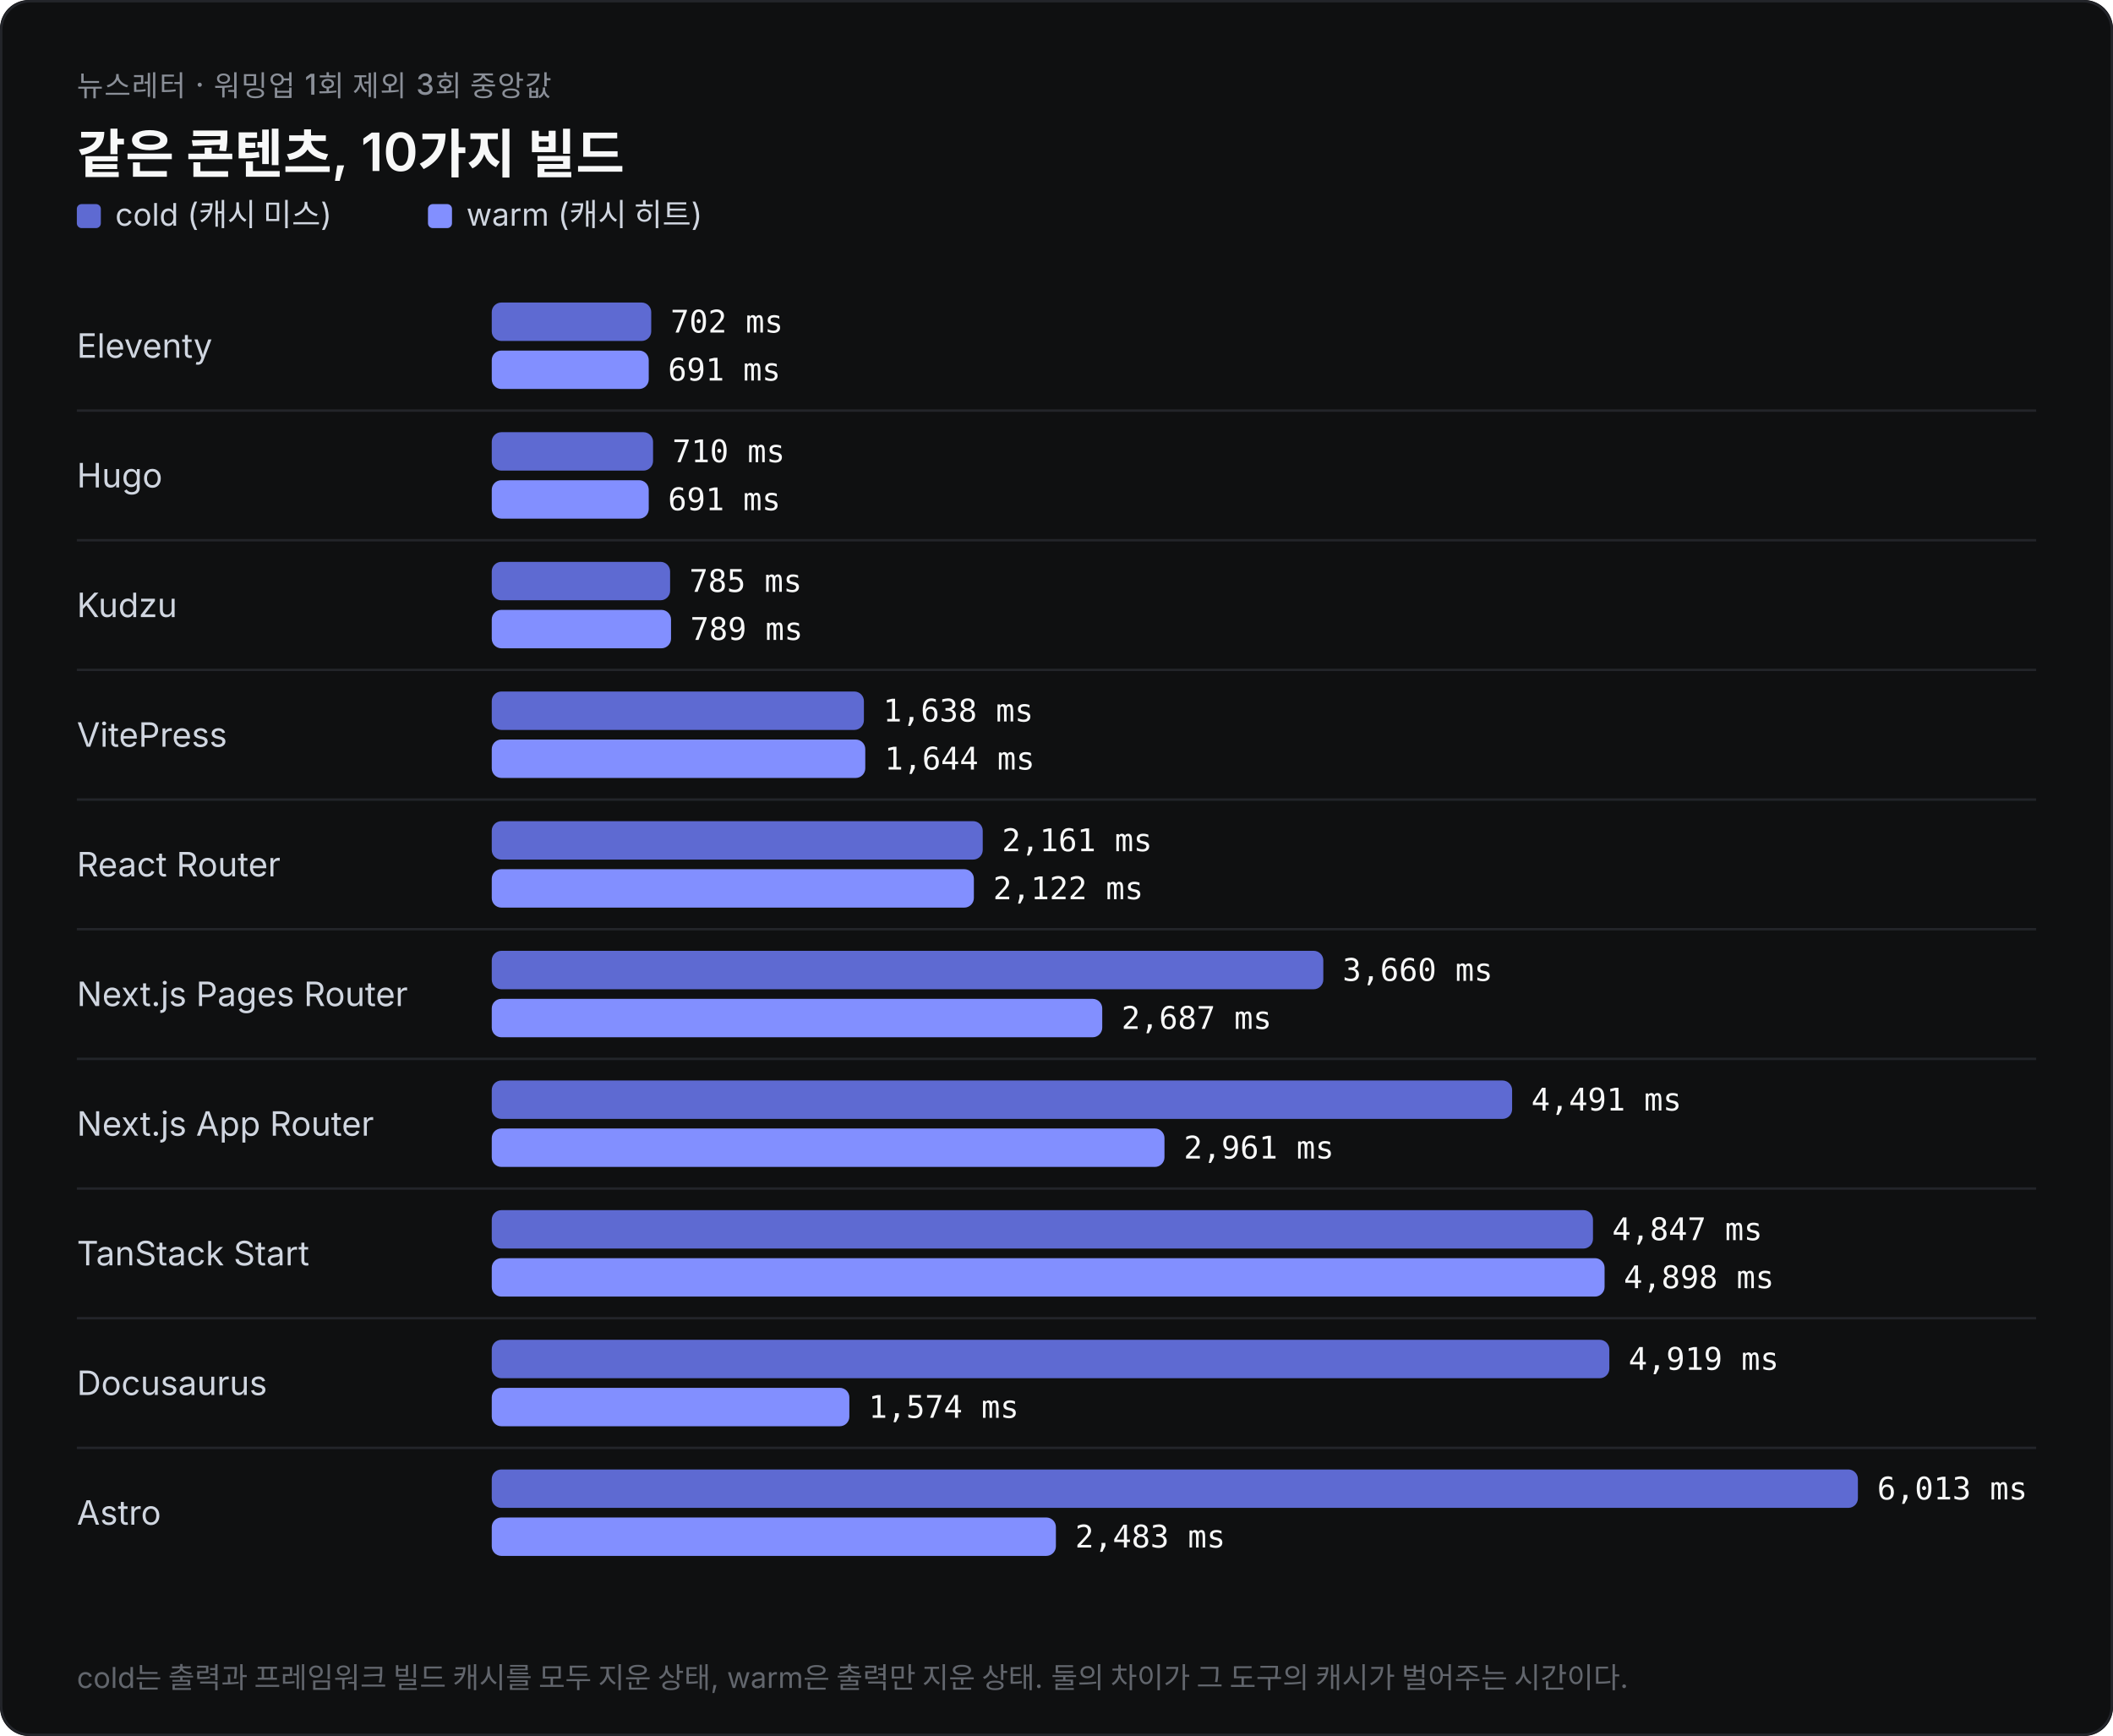
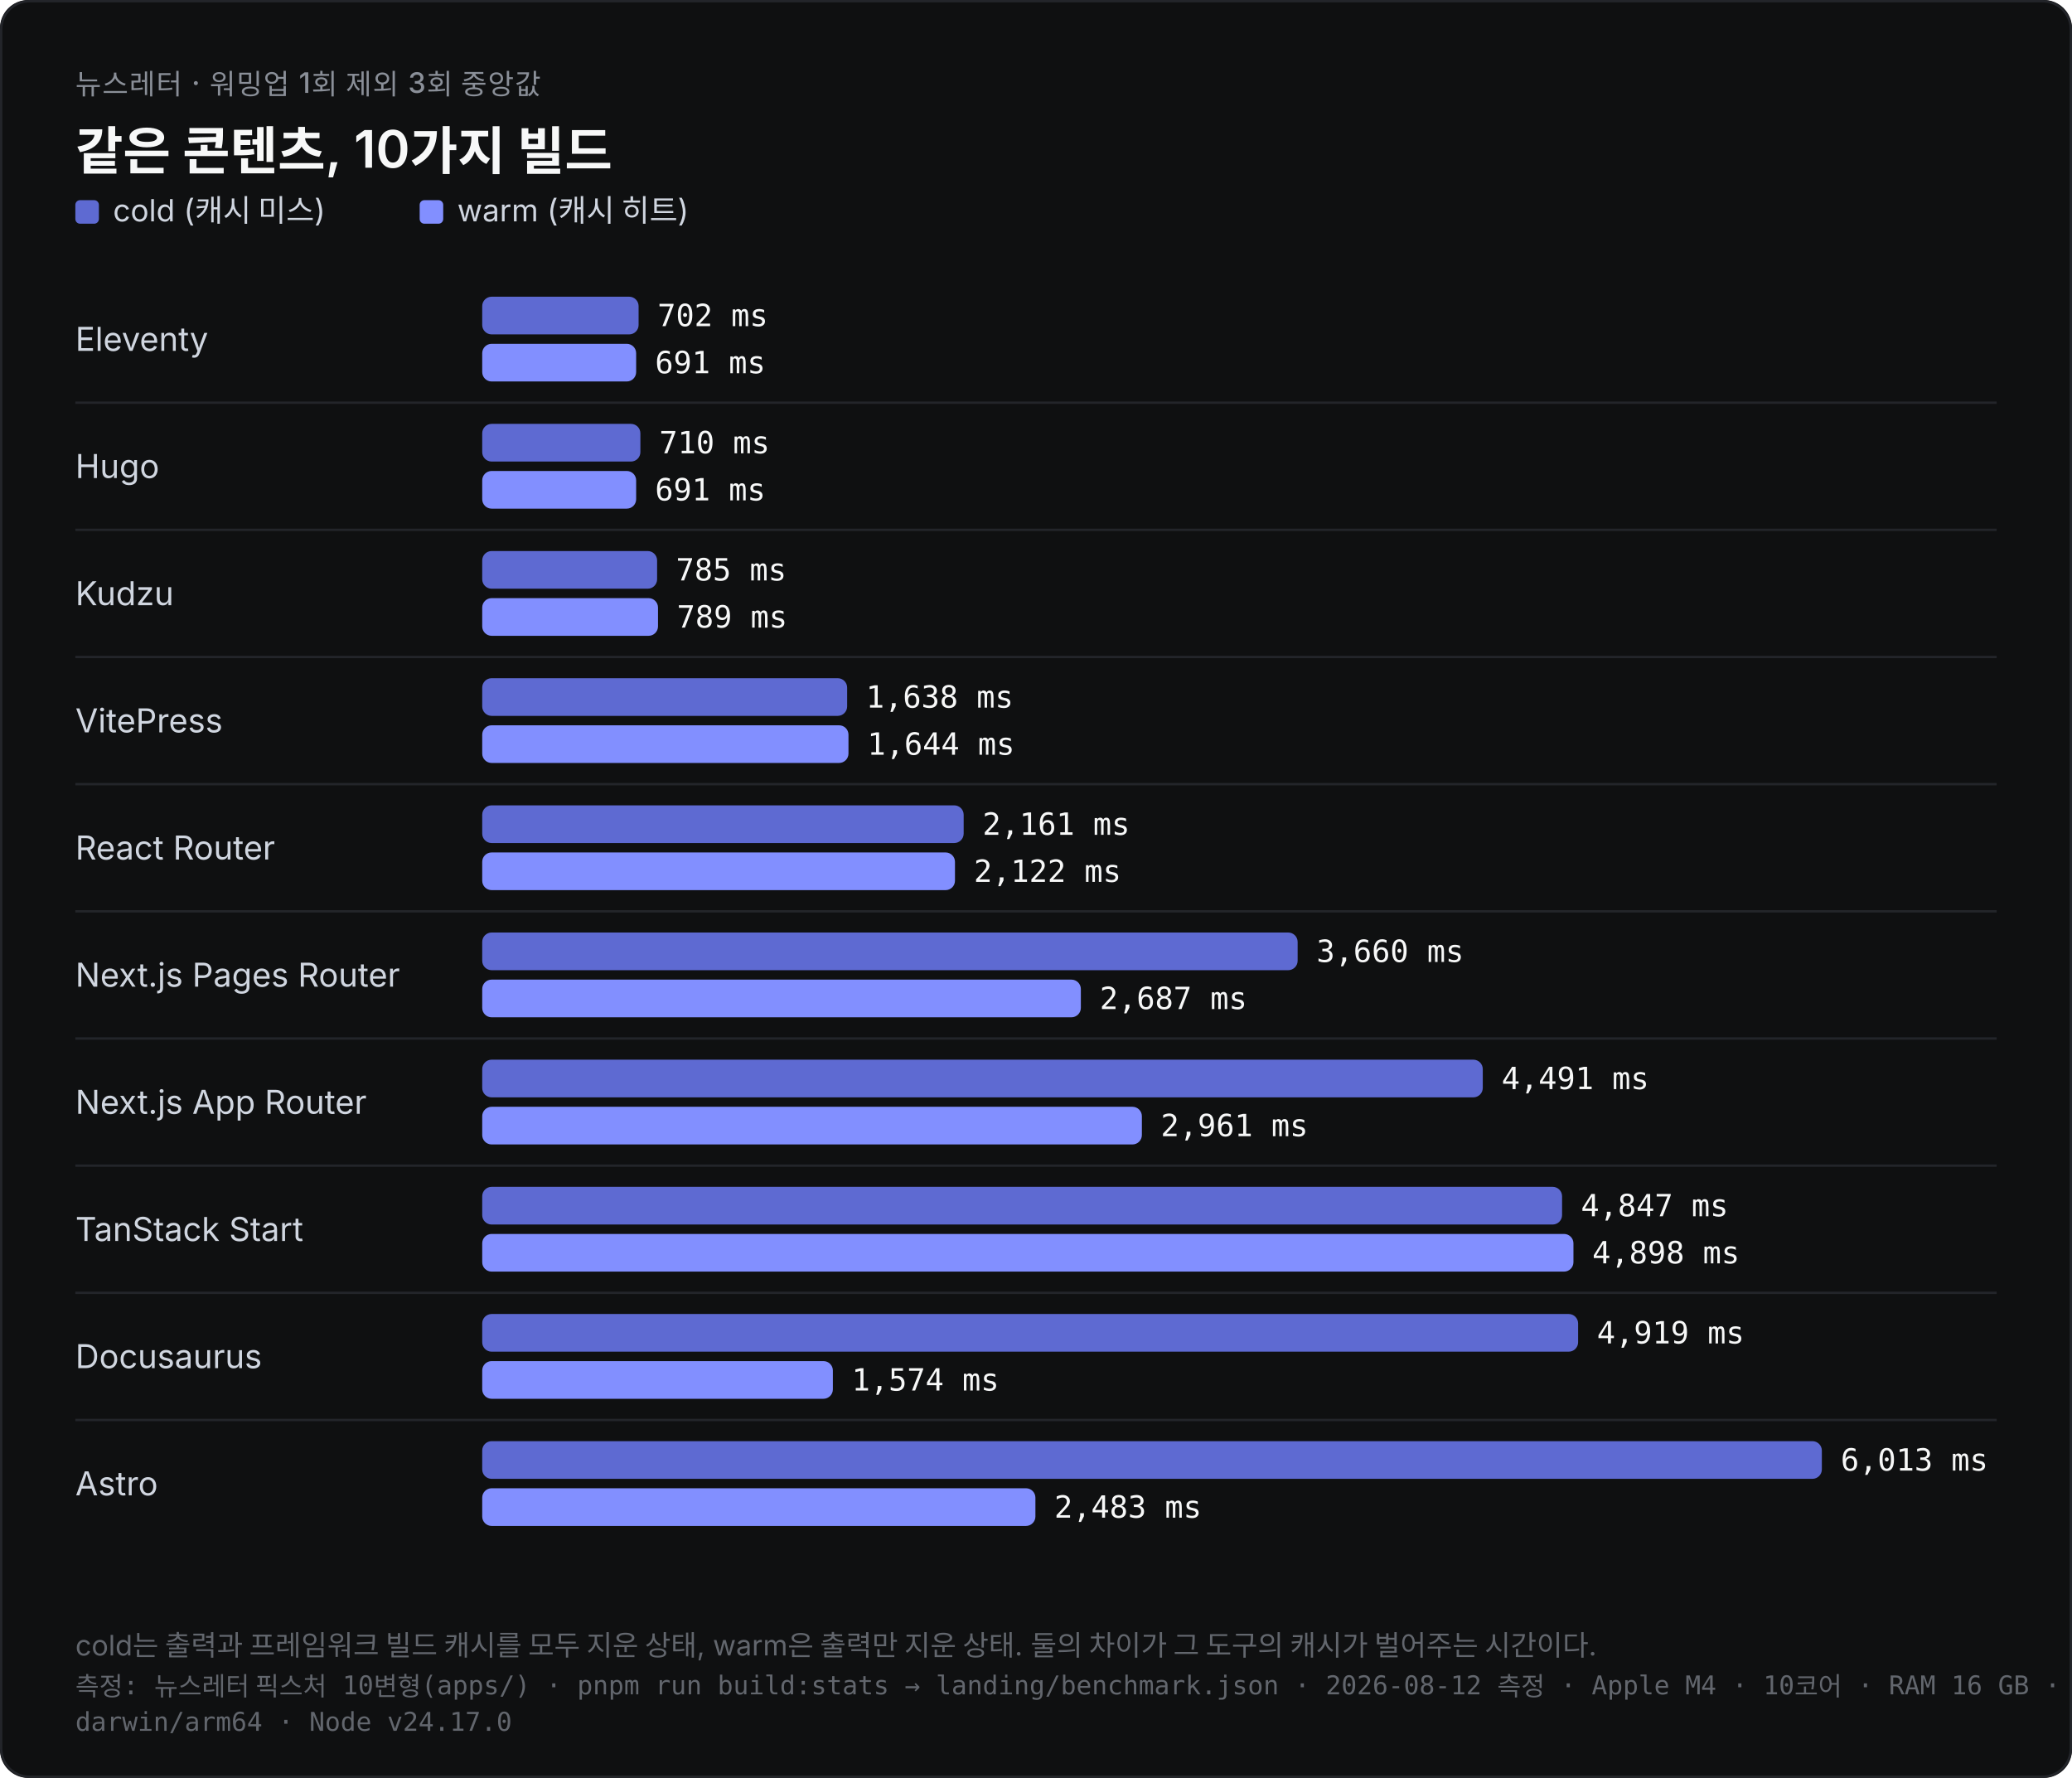
- <svg xmlns="http://www.w3.org/2000/svg" width="880" height="723" viewBox="0 0 880 723" role="img" aria-label="같은 콘텐츠, 10가지 빌드">
-   <rect x="0" y="0" width="880" height="723" rx="12" fill="#010102" />
-   <rect x="0.5" y="0.5" width="879" height="722" rx="12" fill="#0f1011" stroke="#23252a" stroke-width="1" />
+ <svg xmlns="http://www.w3.org/2000/svg" width="880" height="755" viewBox="0 0 880 755" role="img" aria-label="같은 콘텐츠, 10가지 빌드">
+   <rect x="0" y="0" width="880" height="755" rx="12" fill="#010102" />
+   <rect x="0.5" y="0.5" width="879" height="754" rx="12" fill="#0f1011" stroke="#23252a" stroke-width="1" />
  <text x="32" y="40" font-family="-apple-system, BlinkMacSystemFont, 'SF Pro Display', 'Segoe UI', Inter, Roboto, sans-serif" font-size="12" font-weight="500" fill="#8a8f98" letter-spacing="0.4">뉴스레터 · 워밍업 1회 제외 3회 중앙값</text>
  <text x="32" y="72" font-family="-apple-system, BlinkMacSystemFont, 'SF Pro Display', 'Segoe UI', Inter, Roboto, sans-serif" font-size="22" font-weight="600" fill="#f7f8f8">같은 콘텐츠, 10가지 빌드</text>
  <rect x="32" y="85" width="10" height="10" rx="2" fill="#5e6ad2" />
  <text x="48" y="94" font-family="-apple-system, BlinkMacSystemFont, 'SF Pro Display', 'Segoe UI', Inter, Roboto, sans-serif" font-size="13" font-weight="400" fill="#d0d6e0">cold (캐시 미스)</text>
  <rect x="178.24" y="85" width="10" height="10" rx="2" fill="#828fff" />
  <text x="194.24" y="94" font-family="-apple-system, BlinkMacSystemFont, 'SF Pro Display', 'Segoe UI', Inter, Roboto, sans-serif" font-size="13" font-weight="400" fill="#d0d6e0">warm (캐시 히트)</text>
  <text x="32" y="149" font-family="-apple-system, BlinkMacSystemFont, 'SF Pro Display', 'Segoe UI', Inter, Roboto, sans-serif" font-size="14" font-weight="400" fill="#d0d6e0">Eleventy</text>
  <rect x="204.8" y="126" width="66.42" height="16" rx="4" fill="#5e6ad2" />
  <text x="279.224" y="138.5" font-family="ui-monospace, SFMono-Regular, 'SF Mono', Menlo, monospace" font-size="13" font-weight="400" fill="#f7f8f8">702 ms</text>
  <rect x="204.8" y="146" width="65.38" height="16" rx="4" fill="#828fff" />
  <text x="278.184" y="158.5" font-family="ui-monospace, SFMono-Regular, 'SF Mono', Menlo, monospace" font-size="13" font-weight="400" fill="#f7f8f8">691 ms</text>
  <line x1="32" y1="171" x2="848" y2="171" stroke="#23252a" stroke-width="1" />
  <text x="32" y="203" font-family="-apple-system, BlinkMacSystemFont, 'SF Pro Display', 'Segoe UI', Inter, Roboto, sans-serif" font-size="14" font-weight="400" fill="#d0d6e0">Hugo</text>
  <rect x="204.8" y="180" width="67.18" height="16" rx="4" fill="#5e6ad2" />
  <text x="279.981" y="192.5" font-family="ui-monospace, SFMono-Regular, 'SF Mono', Menlo, monospace" font-size="13" font-weight="400" fill="#f7f8f8">710 ms</text>
  <rect x="204.8" y="200" width="65.38" height="16" rx="4" fill="#828fff" />
  <text x="278.184" y="212.5" font-family="ui-monospace, SFMono-Regular, 'SF Mono', Menlo, monospace" font-size="13" font-weight="400" fill="#f7f8f8">691 ms</text>
  <line x1="32" y1="225" x2="848" y2="225" stroke="#23252a" stroke-width="1" />
  <text x="32" y="257" font-family="-apple-system, BlinkMacSystemFont, 'SF Pro Display', 'Segoe UI', Inter, Roboto, sans-serif" font-size="14" font-weight="400" fill="#d0d6e0">Kudzu</text>
  <rect x="204.8" y="234" width="74.28" height="16" rx="4" fill="#5e6ad2" />
  <text x="287.078" y="246.5" font-family="ui-monospace, SFMono-Regular, 'SF Mono', Menlo, monospace" font-size="13" font-weight="400" fill="#f7f8f8">785 ms</text>
  <rect x="204.8" y="254" width="74.66" height="16" rx="4" fill="#828fff" />
  <text x="287.456" y="266.5" font-family="ui-monospace, SFMono-Regular, 'SF Mono', Menlo, monospace" font-size="13" font-weight="400" fill="#f7f8f8">789 ms</text>
  <line x1="32" y1="279" x2="848" y2="279" stroke="#23252a" stroke-width="1" />
  <text x="32" y="311" font-family="-apple-system, BlinkMacSystemFont, 'SF Pro Display', 'Segoe UI', Inter, Roboto, sans-serif" font-size="14" font-weight="400" fill="#d0d6e0">VitePress</text>
  <rect x="204.8" y="288" width="154.99" height="16" rx="4" fill="#5e6ad2" />
  <text x="367.79" y="300.5" font-family="ui-monospace, SFMono-Regular, 'SF Mono', Menlo, monospace" font-size="13" font-weight="400" fill="#f7f8f8">1,638 ms</text>
  <rect x="204.8" y="308" width="155.56" height="16" rx="4" fill="#828fff" />
  <text x="368.358" y="320.5" font-family="ui-monospace, SFMono-Regular, 'SF Mono', Menlo, monospace" font-size="13" font-weight="400" fill="#f7f8f8">1,644 ms</text>
  <line x1="32" y1="333" x2="848" y2="333" stroke="#23252a" stroke-width="1" />
  <text x="32" y="365" font-family="-apple-system, BlinkMacSystemFont, 'SF Pro Display', 'Segoe UI', Inter, Roboto, sans-serif" font-size="14" font-weight="400" fill="#d0d6e0">React Router</text>
  <rect x="204.8" y="342" width="204.48" height="16" rx="4" fill="#5e6ad2" />
  <text x="417.277" y="354.5" font-family="ui-monospace, SFMono-Regular, 'SF Mono', Menlo, monospace" font-size="13" font-weight="400" fill="#f7f8f8">2,161 ms</text>
  <rect x="204.8" y="362" width="200.79" height="16" rx="4" fill="#828fff" />
  <text x="413.587" y="374.5" font-family="ui-monospace, SFMono-Regular, 'SF Mono', Menlo, monospace" font-size="13" font-weight="400" fill="#f7f8f8">2,122 ms</text>
  <line x1="32" y1="387" x2="848" y2="387" stroke="#23252a" stroke-width="1" />
  <text x="32" y="419" font-family="-apple-system, BlinkMacSystemFont, 'SF Pro Display', 'Segoe UI', Inter, Roboto, sans-serif" font-size="14" font-weight="400" fill="#d0d6e0">Next.js Pages Router</text>
  <rect x="204.8" y="396" width="346.32" height="16" rx="4" fill="#5e6ad2" />
  <text x="559.115" y="408.5" font-family="ui-monospace, SFMono-Regular, 'SF Mono', Menlo, monospace" font-size="13" font-weight="400" fill="#f7f8f8">3,660 ms</text>
  <rect x="204.8" y="416" width="254.25" height="16" rx="4" fill="#828fff" />
  <text x="467.048" y="428.5" font-family="ui-monospace, SFMono-Regular, 'SF Mono', Menlo, monospace" font-size="13" font-weight="400" fill="#f7f8f8">2,687 ms</text>
  <line x1="32" y1="441" x2="848" y2="441" stroke="#23252a" stroke-width="1" />
  <text x="32" y="473" font-family="-apple-system, BlinkMacSystemFont, 'SF Pro Display', 'Segoe UI', Inter, Roboto, sans-serif" font-size="14" font-weight="400" fill="#d0d6e0">Next.js App Router</text>
  <rect x="204.8" y="450" width="424.95" height="16" rx="4" fill="#5e6ad2" />
  <text x="637.746" y="462.5" font-family="ui-monospace, SFMono-Regular, 'SF Mono', Menlo, monospace" font-size="13" font-weight="400" fill="#f7f8f8">4,491 ms</text>
  <rect x="204.8" y="470" width="280.17" height="16" rx="4" fill="#828fff" />
  <text x="492.975" y="482.5" font-family="ui-monospace, SFMono-Regular, 'SF Mono', Menlo, monospace" font-size="13" font-weight="400" fill="#f7f8f8">2,961 ms</text>
  <line x1="32" y1="495" x2="848" y2="495" stroke="#23252a" stroke-width="1" />
  <text x="32" y="527" font-family="-apple-system, BlinkMacSystemFont, 'SF Pro Display', 'Segoe UI', Inter, Roboto, sans-serif" font-size="14" font-weight="400" fill="#d0d6e0">TanStack Start</text>
  <rect x="204.8" y="504" width="458.63" height="16" rx="4" fill="#5e6ad2" />
  <text x="671.431" y="516.5" font-family="ui-monospace, SFMono-Regular, 'SF Mono', Menlo, monospace" font-size="13" font-weight="400" fill="#f7f8f8">4,847 ms</text>
  <rect x="204.8" y="524" width="463.46" height="16" rx="4" fill="#828fff" />
  <text x="676.257" y="536.5" font-family="ui-monospace, SFMono-Regular, 'SF Mono', Menlo, monospace" font-size="13" font-weight="400" fill="#f7f8f8">4,898 ms</text>
  <line x1="32" y1="549" x2="848" y2="549" stroke="#23252a" stroke-width="1" />
  <text x="32" y="581" font-family="-apple-system, BlinkMacSystemFont, 'SF Pro Display', 'Segoe UI', Inter, Roboto, sans-serif" font-size="14" font-weight="400" fill="#d0d6e0">Docusaurus</text>
  <rect x="204.8" y="558" width="465.44" height="16" rx="4" fill="#5e6ad2" />
  <text x="678.244" y="570.5" font-family="ui-monospace, SFMono-Regular, 'SF Mono', Menlo, monospace" font-size="13" font-weight="400" fill="#f7f8f8">4,919 ms</text>
  <rect x="204.8" y="578" width="148.93" height="16" rx="4" fill="#828fff" />
  <text x="361.734" y="590.5" font-family="ui-monospace, SFMono-Regular, 'SF Mono', Menlo, monospace" font-size="13" font-weight="400" fill="#f7f8f8">1,574 ms</text>
  <line x1="32" y1="603" x2="848" y2="603" stroke="#23252a" stroke-width="1" />
  <text x="32" y="635" font-family="-apple-system, BlinkMacSystemFont, 'SF Pro Display', 'Segoe UI', Inter, Roboto, sans-serif" font-size="14" font-weight="400" fill="#d0d6e0">Astro</text>
  <rect x="204.8" y="612" width="568.96" height="16" rx="4" fill="#5e6ad2" />
  <text x="781.76" y="624.5" font-family="ui-monospace, SFMono-Regular, 'SF Mono', Menlo, monospace" font-size="13" font-weight="400" fill="#f7f8f8">6,013 ms</text>
  <rect x="204.8" y="632" width="234.95" height="16" rx="4" fill="#828fff" />
  <text x="447.746" y="644.5" font-family="ui-monospace, SFMono-Regular, 'SF Mono', Menlo, monospace" font-size="13" font-weight="400" fill="#f7f8f8">2,483 ms</text>
+   <text x="32" y="720" font-family="ui-monospace, SFMono-Regular, 'SF Mono', Menlo, monospace" font-size="11" font-weight="400" fill="#62666d">측정: 뉴스레터 픽스처 10변형(apps/) · pnpm run build:stats → landing/benchmark.json · 2026-08-12 측정 · Apple M4 · 10코어 · RAM 16 GB ·</text>
+   <text x="32" y="735" font-family="ui-monospace, SFMono-Regular, 'SF Mono', Menlo, monospace" font-size="11" font-weight="400" fill="#62666d">darwin/arm64 · Node v24.17.0</text>
  <text x="32" y="703" font-family="-apple-system, BlinkMacSystemFont, 'SF Pro Display', 'Segoe UI', Inter, Roboto, sans-serif" font-size="12" font-weight="400" fill="#62666d">cold는 출력과 프레임워크 빌드 캐시를 모두 지운 상태, warm은 출력만 지운 상태. 둘의 차이가 그 도구의 캐시가 벌어주는 시간이다.</text>
</svg>
